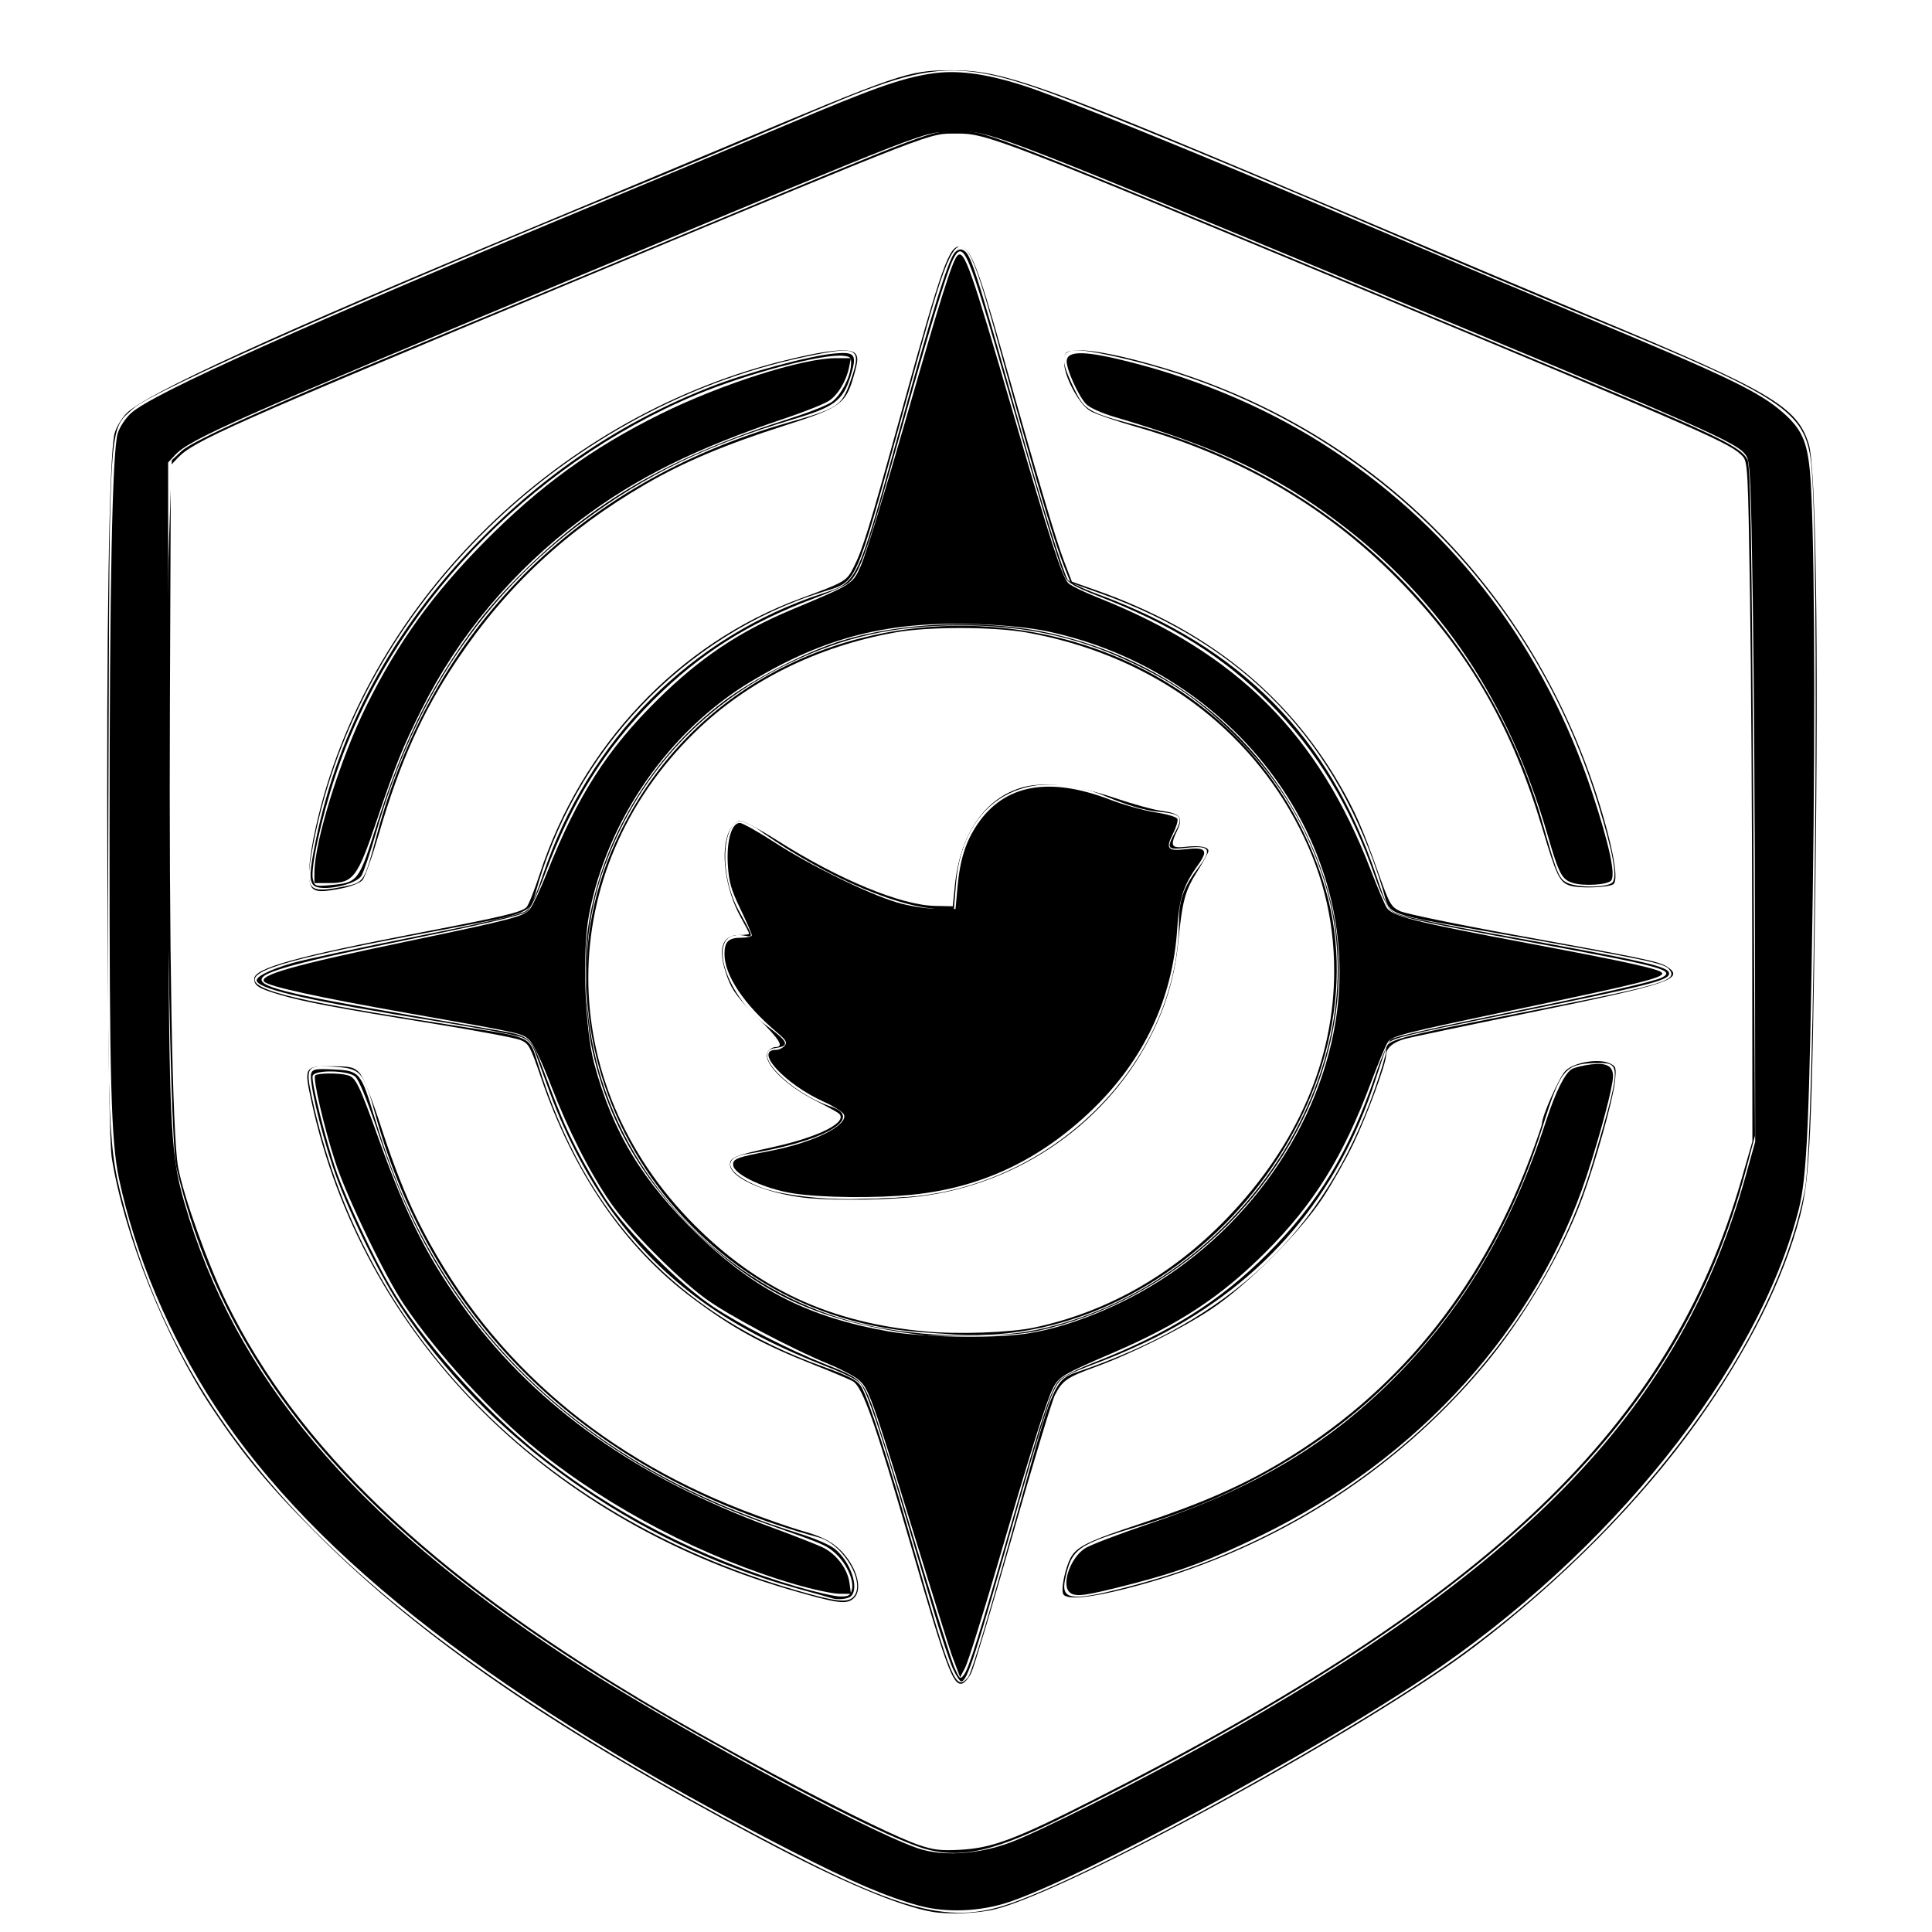
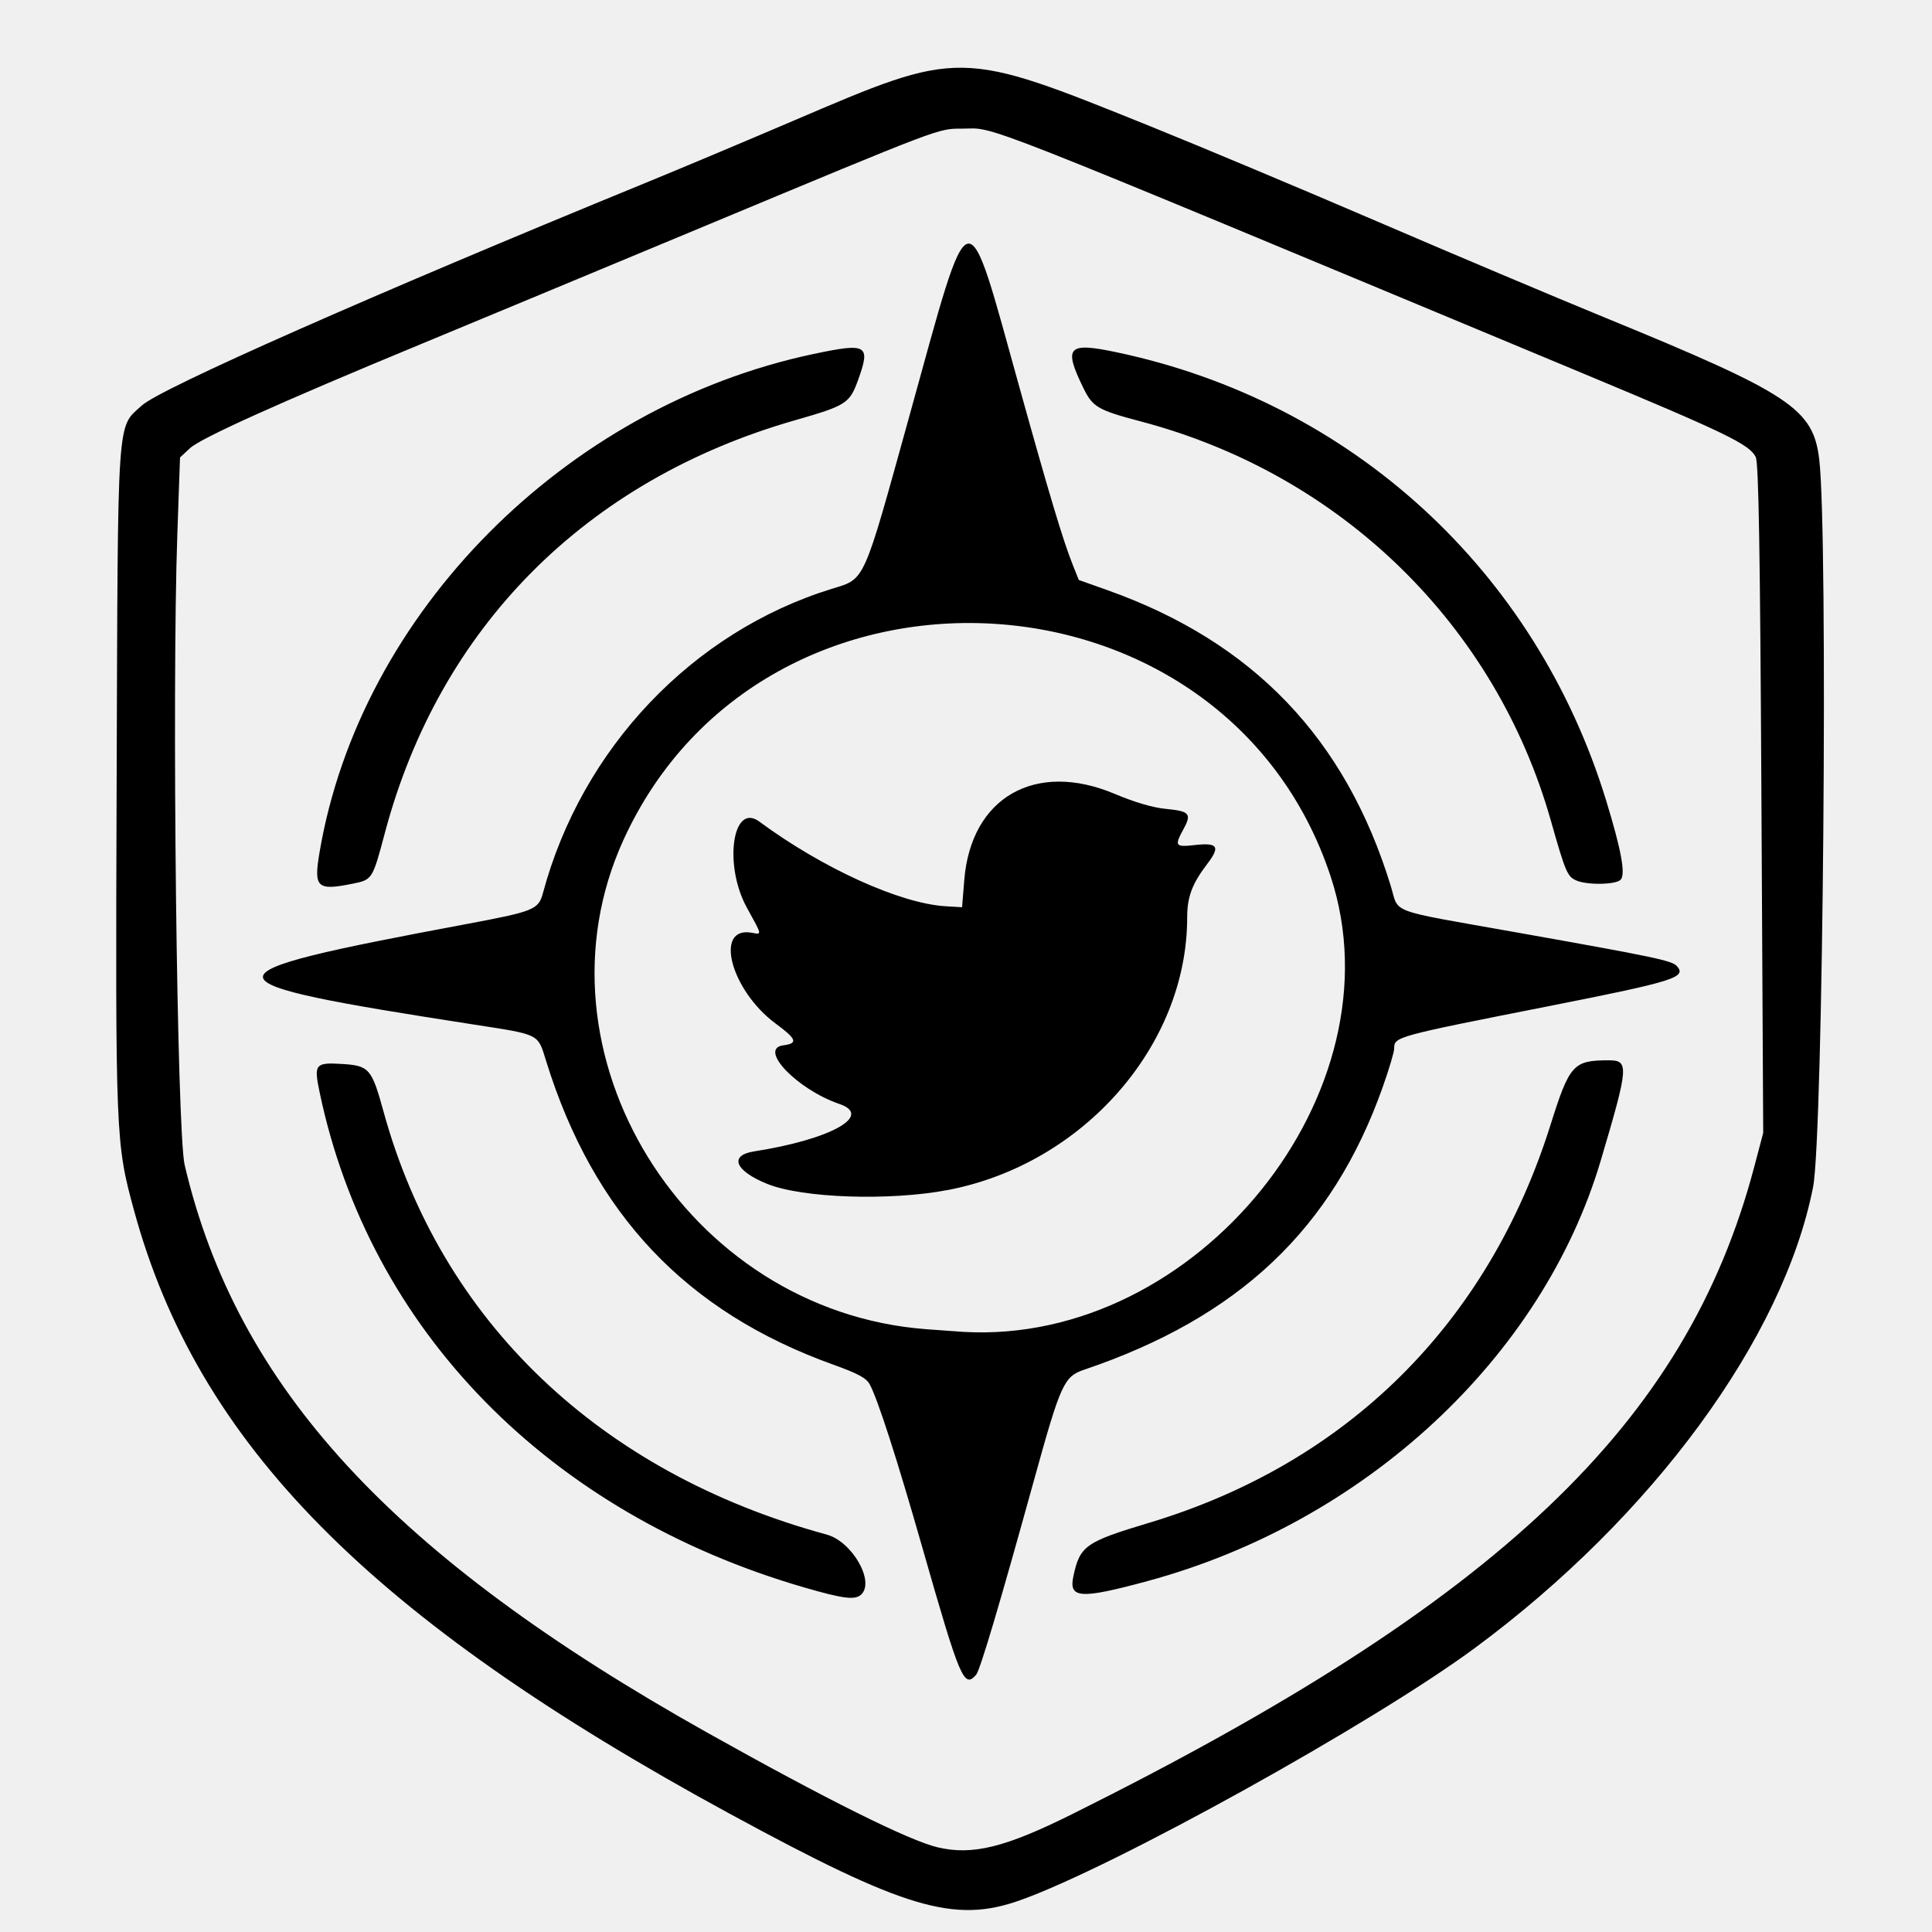
<svg xmlns="http://www.w3.org/2000/svg" width="90mm" height="90mm" viewBox="0 0 90 90" version="1.1" id="svg1">
  <defs id="defs1" />
  <g id="layer1">
-     <rect style="fill:#000000;stroke-width:0.334" id="rect2" width="90.807" height="90.297" x="-0.637" y="-5.4096736e-09" />
-     <path d="m 47.136,88.65 c 4.355,-1.545 16.446,-8.251 21.179,-11.746 8.273,-6.108 14.381,-14.433 15.764,-21.483 0.468,-2.387 0.705,-30.338 0.287,-33.885 -0.279,-2.366 -1.333,-3.065 -9.928,-6.59 -2.357,-0.967 -7.145,-2.987 -10.639,-4.491 -3.494,-1.503 -8.247,-3.497 -10.562,-4.431 -8.952,-3.611 -8.856,-3.609 -16.685,-0.26 -2.231,0.954 -5.365,2.271 -6.965,2.926 C 17.016,13.838 7.098,18.221 6.233,19.01 c -1.184,1.081 -1.121,0.159 -1.181,17.403 -0.058,16.749 -0.05,16.945 0.807,20.092 2.964,10.877 10.984,18.999 27.773,28.124 8.139,4.424 10.438,5.108 13.504,4.02 z m -3.827,-2.463 C 41.972,85.873 38.134,83.963 32.572,80.844 17.896,72.616 10.653,64.751 8.22,54.402 7.858,52.86 7.619,32.366 7.879,25 l 0.125,-3.563 0.459,-0.427 c 0.509,-0.474 4.119,-2.102 10.715,-4.833 2.357,-0.976 8.281,-3.44 13.165,-5.475 11.253,-4.689 10.958,-4.578 12.093,-4.582 1.646,-0.006 -0.192,-0.731 28.843,11.368 6.748,2.812 7.839,3.339 8.128,3.931 0.136,0.278 0.204,4.329 0.265,15.929 l 0.083,15.555 -0.419,1.584 c -3.165,11.974 -11.887,20.251 -31.772,30.149 -3.115,1.551 -4.64,1.928 -6.254,1.549 z m 1.781,-8.041 c 0.183,-0.211 1.096,-3.279 2.708,-9.11 1.228,-4.439 1.384,-4.783 2.317,-5.099 7.214,-2.441 11.562,-6.55 13.905,-13.14 0.299,-0.842 0.544,-1.66 0.544,-1.819 0,-0.555 0.022,-0.561 7.195,-1.978 5.86,-1.158 6.442,-1.34 5.976,-1.867 -0.226,-0.257 -1.024,-0.424 -7.534,-1.581 -6.012,-1.069 -5.395,-0.84 -5.792,-2.141 -2.103,-6.876 -6.412,-11.378 -13.199,-13.79 l -1.338,-0.476 -0.295,-0.741 c -0.44,-1.106 -1.085,-3.257 -2.444,-8.14 -2.561,-9.207 -2.236,-9.285 -5.147,1.224 -2.19,7.905 -2.045,7.583 -3.627,8.072 -6.485,2.005 -11.633,7.425 -13.445,14.156 -0.212,0.789 -0.398,0.864 -3.594,1.463 -12.68,2.377 -12.657,2.653 0.383,4.678 3.089,0.48 2.957,0.413 3.352,1.686 2.211,7.135 6.517,11.69 13.375,14.154 1.16,0.417 1.542,0.623 1.704,0.921 0.371,0.682 1.266,3.458 2.446,7.585 1.764,6.17 1.943,6.593 2.51,5.941 z M 42.751,62.046 C 31.563,61.194 24.133,49.173 28.663,39.251 c 6.52,-14.278 28.042,-13.159 32.944,1.713 3.301,10.015 -6.216,21.822 -17.096,21.209 -0.21,-0.012 -1.003,-0.069 -1.76,-0.126 z m 1.03,-6.484 c 6.296,-1.207 11.14,-6.726 11.14,-12.692 0,-0.958 0.23,-1.573 0.93,-2.49 0.623,-0.817 0.502,-1.005 -0.568,-0.887 -0.928,0.103 -0.964,0.051 -0.527,-0.755 0.383,-0.706 0.277,-0.823 -0.836,-0.93 -0.598,-0.057 -1.437,-0.304 -2.373,-0.698 -3.696,-1.556 -6.697,0.16 -7.009,4.008 l -0.103,1.272 -0.765,-0.045 c -2.117,-0.125 -5.739,-1.771 -8.68,-3.944 -1.245,-0.92 -1.672,2.024 -0.581,4.007 0.724,1.316 0.712,1.258 0.23,1.171 -1.772,-0.319 -0.984,2.681 1.112,4.231 0.985,0.728 1.053,0.922 0.355,1.013 -1.18,0.154 0.638,2.055 2.614,2.732 1.587,0.544 -0.406,1.652 -3.976,2.21 -1.182,0.185 -0.889,0.905 0.614,1.513 1.643,0.665 5.719,0.802 8.424,0.283 z M 39.736,74.408 C 40.382,73.8 39.311,71.937 38.131,71.616 27.558,68.737 20.174,61.691 17.486,51.916 c -0.555,-2.019 -0.669,-2.148 -1.96,-2.225 -1.224,-0.073 -1.292,0.014 -1.021,1.311 2.317,11.084 10.672,19.622 22.582,23.078 1.824,0.529 2.364,0.596 2.648,0.329 z m 13.357,-0.633 c 10.11,-2.739 18.368,-10.403 21.091,-19.574 1.306,-4.4 1.329,-4.682 0.374,-4.68 -1.654,0.002 -1.824,0.191 -2.714,3.018 -2.915,9.26 -9.476,15.759 -18.706,18.53 -2.961,0.889 -3.216,1.07 -3.519,2.493 -0.22,1.034 0.321,1.068 3.473,0.214 z M 16.033,41.297 c 0.931,-0.188 0.933,-0.19 1.515,-2.377 2.549,-9.575 9.363,-16.427 19.114,-19.218 2.382,-0.682 2.536,-0.781 2.935,-1.891 0.582,-1.623 0.414,-1.72 -2.075,-1.195 -11.578,2.443 -21.127,12.072 -23.018,23.208 -0.281,1.655 -0.124,1.806 1.53,1.472 z m 59.084,-0.193 c 0.231,-0.262 0.024,-1.385 -0.677,-3.676 -3.286,-10.733 -11.876,-18.593 -22.835,-20.896 -2.248,-0.472 -2.454,-0.249 -1.528,1.655 0.442,0.908 0.669,1.041 2.701,1.578 9.308,2.46 16.494,9.459 19.082,18.585 0.677,2.387 0.768,2.604 1.173,2.788 0.506,0.23 1.871,0.208 2.084,-0.034 z" style="fill:#ffffff;stroke-width:0.148" id="path1" />
-     <path style="fill:#000000;stroke-width:0.127" d="m 14.608,41.239 c -0.213,-0.213 -0.192,-0.646 0.104,-2.094 1.05,-5.137 3.591,-9.825 7.506,-13.847 3.178,-3.265 6.756,-5.657 10.877,-7.273 1.706,-0.669 4.589,-1.447 5.778,-1.558 0.975,-0.092 1.067,0.044 0.738,1.09 -0.35,1.113 -0.754,1.41 -2.693,1.984 -3.938,1.166 -6.836,2.574 -9.732,4.73 -4.703,3.5 -7.867,8.245 -9.659,14.484 -0.278,0.967 -0.591,1.889 -0.696,2.05 -0.283,0.432 -1.908,0.749 -2.223,0.433 z" id="path4" />
-     <path style="fill:#000000;stroke-width:0.127" d="m 44.395,77.747 c -0.15,-0.318 -0.582,-1.622 -0.96,-2.897 -0.378,-1.275 -1.07,-3.608 -1.538,-5.184 -0.914,-3.079 -1.473,-4.708 -1.773,-5.166 -0.121,-0.185 -0.675,-0.476 -1.562,-0.82 -4.496,-1.745 -7.403,-3.785 -9.75,-6.84 -1.257,-1.637 -2.405,-3.772 -3.203,-5.959 -0.256,-0.7 -0.556,-1.523 -0.667,-1.828 -0.153,-0.421 -0.306,-0.597 -0.632,-0.734 -0.237,-0.099 -2.04,-0.438 -4.008,-0.754 -5.756,-0.923 -8.081,-1.438 -8.332,-1.845 -0.118,-0.191 0.545,-0.536 1.638,-0.854 0.571,-0.166 3.188,-0.729 5.814,-1.25 3.158,-0.627 4.878,-1.025 5.078,-1.174 0.21,-0.157 0.448,-0.659 0.779,-1.651 2.118,-6.33 6.892,-11.139 13.055,-13.15 1.644,-0.537 1.571,-0.377 3.701,-8.091 1.374,-4.976 2.109,-7.335 2.416,-7.753 0.103,-0.141 0.258,-0.207 0.376,-0.162 0.394,0.151 0.52,0.539 2.869,8.87 0.871,3.088 1.801,6.055 2.037,6.495 0.06,0.112 0.7,0.421 1.423,0.687 6.638,2.441 10.745,6.593 12.951,13.09 0.545,1.604 0.551,1.615 1.066,1.821 0.285,0.114 2.272,0.522 4.415,0.906 7.091,1.272 8.164,1.515 8.164,1.846 0,0.324 -0.888,0.547 -7.578,1.903 -4.824,0.978 -5.412,1.126 -5.54,1.399 -0.049,0.104 -0.302,0.848 -0.562,1.654 -1.742,5.393 -5.157,9.404 -10.186,11.965 -0.677,0.345 -1.788,0.839 -2.469,1.099 -2.015,0.768 -2.026,0.775 -2.379,1.52 -0.176,0.372 -0.869,2.615 -1.541,4.986 -2.083,7.35 -2.437,8.449 -2.72,8.449 -0.06,0 -0.233,-0.26 -0.382,-0.579 z m 3.855,-15.787 c 5.134,-1.061 9.834,-4.758 12.302,-9.679 1.962,-3.912 2.297,-8.046 0.954,-11.783 -0.877,-2.44 -2.106,-4.365 -3.992,-6.251 -1.551,-1.551 -2.775,-2.416 -4.775,-3.372 -2.533,-1.211 -5.007,-1.747 -8.037,-1.742 -3.085,0.005 -5.412,0.53 -8.045,1.815 -4.101,2.002 -7.047,5.304 -8.562,9.599 -1.03,2.918 -1.055,6.636 -0.066,9.765 1.71,5.412 6.256,9.796 11.668,11.253 2.59,0.697 6.266,0.866 8.554,0.393 z" id="path5" />
-     <path style="fill:#000000;stroke-width:0.127" d="M 38.717,74.441 C 38.647,74.417 37.931,74.216 37.125,73.993 29.545,71.899 22.678,67.007 18.624,60.814 c -1.047,-1.599 -2.532,-4.68 -3.131,-6.495 -0.615,-1.864 -1.111,-4.02 -0.994,-4.324 0.074,-0.193 0.22,-0.218 1.05,-0.176 1.211,0.061 1.258,0.117 1.907,2.26 0.964,3.182 1.978,5.393 3.591,7.831 3.579,5.41 9.079,9.33 16.165,11.522 0.751,0.232 1.464,0.541 1.693,0.735 0.726,0.611 1.129,1.799 0.742,2.186 -0.142,0.142 -0.635,0.19 -0.93,0.089 z" id="path6" />
-     <path style="fill:#ffffff;stroke-width:0.127" d="m 14.576,40.964 c -0.124,-0.494 0.383,-2.828 1.052,-4.842 2.546,-7.671 8.954,-14.437 16.787,-17.724 2.363,-0.992 5.922,-1.936 6.876,-1.823 0.347,0.041 0.379,0.084 0.349,0.467 -0.044,0.56 -0.451,1.336 -0.873,1.669 -0.187,0.147 -1.063,0.498 -1.946,0.778 -5.332,1.695 -8.899,3.709 -12.156,6.863 -1.528,1.48 -2.454,2.594 -3.555,4.278 -1.519,2.324 -2.54,4.579 -3.651,8.069 -0.745,2.339 -0.809,2.419 -2.036,2.53 -0.74,0.067 -0.764,0.059 -0.846,-0.265 z" id="path22" />
-     <path style="fill:#ffffff;stroke-width:0.127" d="m 44.459,77.676 c -0.143,-0.322 -0.982,-2.984 -1.863,-5.915 -0.881,-2.931 -1.776,-5.781 -1.989,-6.333 -0.439,-1.139 -0.558,-1.241 -2.206,-1.894 -1.632,-0.647 -3.927,-1.828 -5.196,-2.674 -1.521,-1.013 -3.987,-3.478 -4.975,-4.973 -0.402,-0.608 -1.013,-1.658 -1.356,-2.334 -0.581,-1.14 -0.773,-1.601 -1.714,-4.11 -0.37,-0.985 -0.583,-1.181 -1.469,-1.352 -0.245,-0.047 -2.28,-0.402 -4.521,-0.787 -5.95,-1.023 -7.28,-1.365 -6.934,-1.783 0.249,-0.3 2.005,-0.771 5.66,-1.519 4.738,-0.969 6.323,-1.335 6.633,-1.53 0.172,-0.108 0.479,-0.743 0.873,-1.802 1.242,-3.341 2.785,-5.807 5.044,-8.064 2.155,-2.152 4.416,-3.584 7.459,-4.725 0.763,-0.286 1.494,-0.616 1.624,-0.733 0.543,-0.488 0.881,-1.468 2.446,-7.09 1.247,-4.479 2.15,-7.452 2.423,-7.981 0.485,-0.938 0.681,-0.472 2.547,6.038 1.643,5.734 2.418,8.275 2.676,8.779 0.136,0.266 0.473,0.456 1.546,0.874 3.448,1.342 5.785,2.801 7.939,4.955 2.228,2.228 3.812,4.834 4.961,8.16 0.23,0.665 0.54,1.339 0.688,1.497 0.305,0.324 1.04,0.492 6.823,1.561 5.879,1.087 6.494,1.256 5.833,1.603 -0.329,0.172 -2.992,0.78 -6.916,1.579 -3.423,0.697 -5.433,1.15 -5.683,1.283 -0.115,0.061 -0.443,0.803 -0.74,1.674 -1.216,3.563 -2.662,5.955 -5.03,8.324 -2.233,2.233 -4.58,3.702 -8.135,5.091 -0.687,0.268 -1.386,0.625 -1.553,0.793 -0.372,0.372 -0.74,1.47 -2.23,6.652 -1.493,5.192 -1.982,6.756 -2.214,7.068 -0.18,0.244 -0.199,0.23 -0.449,-0.331 z M 48.934,61.853 C 55.167,60.231 60.309,55.088 61.883,48.904 62.779,45.385 62.437,42.115 60.823,38.781 58.56,34.102 54.343,30.778 49.105,29.544 c -3.168,-0.746 -7.23,-0.588 -10.179,0.396 -1.57,0.524 -3.887,1.738 -5.19,2.72 -3.42,2.577 -5.816,6.618 -6.365,10.734 -0.184,1.377 -0.086,4.079 0.194,5.385 0.704,3.28 2.199,5.968 4.712,8.473 3.036,3.025 5.962,4.37 10.77,4.949 0.245,0.03 1.391,0.036 2.547,0.014 1.75,-0.033 2.308,-0.093 3.339,-0.362 z" id="path23" />
-     <path style="fill:#ffffff;stroke-width:0.127" d="m 37.125,73.915 c -4.529,-1.333 -8.646,-3.46 -12.099,-6.249 -2.566,-2.073 -5.423,-5.299 -6.837,-7.719 -0.767,-1.313 -2.05,-4.044 -2.499,-5.321 -0.508,-1.443 -1.214,-4.279 -1.123,-4.515 0.109,-0.285 1.622,-0.257 1.975,0.036 0.177,0.147 0.553,1.07 1.103,2.706 0.989,2.94 1.953,4.98 3.341,7.068 3.354,5.046 8.391,8.832 14.739,11.075 2.684,0.949 2.747,0.976 3.175,1.351 0.521,0.458 0.895,1.267 0.786,1.702 -0.07,0.279 -0.151,0.325 -0.557,0.32 -0.261,-0.003 -1.163,-0.209 -2.003,-0.456 z" id="path24" />
-     <path style="fill:#ffffff;stroke-width:0.127" d="M 42.792,85.942 C 40.993,85.322 34.165,81.751 29.878,79.188 19.945,73.249 13.871,67.431 10.559,60.683 9.683,58.897 8.544,55.718 8.296,54.364 8.028,52.899 7.869,43.958 7.915,32.837 L 7.96,21.671 8.275,21.336 C 9.017,20.546 10.678,19.807 26.809,13.089 44.088,5.893 43.194,6.238 44.574,6.223 c 1.379,-0.015 1.929,0.197 19.996,7.721 14.894,6.203 16.08,6.724 16.611,7.314 0.232,0.258 0.251,0.604 0.341,6.541 0.053,3.448 0.099,10.568 0.103,15.821 l 0.008,9.552 -0.514,1.783 c -3.314,11.505 -11.624,19.467 -30.113,28.849 -3.729,1.892 -4.783,2.288 -6.304,2.367 -0.89,0.046 -1.23,0.005 -1.91,-0.229 z m 2.451,-8.007 c 0.122,-0.25 0.993,-3.154 1.935,-6.454 0.942,-3.3 1.825,-6.219 1.961,-6.487 0.347,-0.681 0.565,-0.833 1.867,-1.307 1.691,-0.616 4.038,-1.785 5.413,-2.698 1.658,-1.1 4.161,-3.6 5.213,-5.206 0.436,-0.665 1.07,-1.785 1.408,-2.488 0.642,-1.333 1.529,-3.735 1.529,-4.138 0,-0.328 0.311,-0.601 0.864,-0.758 0.26,-0.074 2.87,-0.623 5.8,-1.22 6.545,-1.334 7.286,-1.582 6.419,-2.15 -0.365,-0.239 -1.076,-0.388 -7.092,-1.479 -2.694,-0.489 -5.101,-0.988 -5.349,-1.109 -0.421,-0.206 -0.49,-0.332 -1.037,-1.876 -0.701,-1.981 -1.06,-2.794 -1.78,-4.034 -2.46,-4.233 -6.195,-7.217 -11.288,-9.019 l -1.173,-0.415 -0.371,-0.971 c -0.388,-1.017 -1.237,-3.881 -2.943,-9.927 -1.065,-3.776 -1.412,-4.644 -1.882,-4.711 -0.519,-0.074 -0.849,0.852 -2.775,7.809 -1.459,5.269 -1.774,6.293 -2.184,7.104 -0.342,0.677 -0.384,0.702 -2.506,1.484 -5.666,2.089 -10.18,6.863 -12.129,12.829 -0.248,0.759 -0.525,1.455 -0.615,1.546 -0.231,0.234 -1.07,0.435 -4.917,1.176 -5.798,1.117 -7.769,1.665 -7.769,2.161 0,0.323 0.21,0.453 1.21,0.748 1.118,0.33 2.619,0.612 7.168,1.346 1.981,0.32 3.792,0.661 4.023,0.757 0.392,0.164 0.459,0.288 0.958,1.751 1.515,4.443 3.909,7.927 7.063,10.278 1.917,1.429 3.223,2.143 5.73,3.132 0.83,0.327 1.616,0.663 1.748,0.745 0.448,0.28 1.025,1.917 2.673,7.583 1.668,5.733 1.976,6.571 2.387,6.495 0.119,-0.022 0.316,-0.244 0.438,-0.494 z M 39.79,74.432 c 0.45,-0.45 0.05,-1.637 -0.794,-2.36 -0.368,-0.315 -0.827,-0.531 -1.577,-0.743 -0.582,-0.164 -1.86,-0.61 -2.841,-0.992 C 27.682,67.654 22.51,63.025 19.422,56.772 18.912,55.74 18.305,54.198 17.813,52.683 17.294,51.086 16.923,50.152 16.732,49.961 16.477,49.706 16.313,49.67 15.425,49.67 c -1.252,0 -1.268,0.029 -0.91,1.665 2.355,10.789 10.734,19.346 22.234,22.706 2.298,0.671 2.709,0.724 3.042,0.391 z m 12.681,-0.43 c 6.614,-1.689 12.38,-5.283 16.66,-10.386 1.851,-2.207 3.644,-5.268 4.589,-7.833 0.601,-1.631 1.42,-4.555 1.507,-5.376 0.073,-0.69 0.06,-0.735 -0.249,-0.876 -0.518,-0.236 -1.66,-0.041 -2.052,0.35 -0.286,0.286 -1.096,2.106 -1.096,2.462 0,0.075 -0.266,0.836 -0.59,1.692 -2.337,6.162 -6.25,10.918 -11.61,14.111 -1.829,1.09 -3.719,1.914 -6.458,2.819 -2.498,0.825 -3.031,1.087 -3.311,1.628 -0.224,0.434 -0.441,1.384 -0.338,1.652 0.119,0.311 1.298,0.178 2.949,-0.244 z M 15.958,41.375 c 0.394,-0.079 0.81,-0.246 0.923,-0.371 0.113,-0.125 0.462,-1.106 0.776,-2.18 0.974,-3.333 2.027,-5.676 3.628,-8.066 2.318,-3.462 5.103,-6.06 8.801,-8.209 1.765,-1.026 3.717,-1.847 6.501,-2.736 2.579,-0.823 2.821,-1.001 3.199,-2.35 0.184,-0.655 0.194,-0.829 0.058,-0.993 -0.239,-0.288 -1.439,-0.156 -3.579,0.394 -10.575,2.721 -19.259,11.438 -21.544,21.629 -0.355,1.582 -0.419,2.63 -0.176,2.874 0.19,0.19 0.5,0.192 1.413,0.009 z m 59.192,-0.179 c 0.235,-0.145 0.064,-1.317 -0.454,-3.121 C 71.755,27.848 64.258,20.174 54.255,17.153 c -1.88,-0.568 -3.413,-0.877 -4.103,-0.827 -0.523,0.038 -0.547,0.057 -0.58,0.485 -0.049,0.642 0.67,2.015 1.224,2.337 0.234,0.136 1.2,0.469 2.145,0.74 4.988,1.428 9.05,3.836 12.452,7.38 3.109,3.239 5.067,6.673 6.454,11.321 0.665,2.228 0.806,2.518 1.303,2.671 0.429,0.133 1.749,0.09 1.999,-0.065 z" id="path26" />
-     <path style="fill:#000000;stroke-width:0.127" d="m 43.047,62.01 c -4.261,-0.374 -7.675,-1.942 -10.642,-4.89 -2.407,-2.391 -4.005,-5.302 -4.718,-8.597 -0.289,-1.334 -0.326,-4.624 -0.065,-5.795 1.176,-5.277 4.559,-9.539 9.356,-11.785 3.638,-1.704 7.783,-2.153 11.792,-1.277 3.405,0.744 6.277,2.305 8.669,4.712 3.732,3.756 5.352,8.534 4.516,13.324 -0.875,5.015 -4.639,10.053 -9.362,12.527 -3.039,1.593 -5.803,2.108 -9.546,1.78 z m -0.382,-6.226 c 3.279,-0.376 6.149,-1.773 8.473,-4.123 2.364,-2.39 3.609,-5.081 3.823,-8.261 0.099,-1.471 0.224,-1.886 0.84,-2.797 0.741,-1.095 0.629,-1.327 -0.563,-1.168 -0.625,0.083 -0.638,0.078 -0.57,-0.221 0.038,-0.168 0.146,-0.494 0.24,-0.725 0.209,-0.514 0.102,-0.607 -0.839,-0.731 -0.354,-0.047 -1.411,-0.342 -2.35,-0.656 -1.423,-0.477 -1.87,-0.573 -2.69,-0.576 -1.298,-0.006 -2.113,0.275 -2.929,1.009 -0.993,0.892 -1.473,2.008 -1.635,3.794 l -0.081,0.892 -0.828,-0.018 c -1.629,-0.035 -4.821,-1.379 -7.48,-3.149 -0.698,-0.465 -1.383,-0.845 -1.523,-0.845 -0.486,0 -0.732,0.459 -0.783,1.462 -0.053,1.046 0.177,2.019 0.722,3.054 0.186,0.353 0.358,0.685 0.381,0.738 0.024,0.053 -0.189,0.096 -0.472,0.096 -0.602,0 -0.781,0.226 -0.776,0.979 0.006,0.977 0.927,2.448 2.102,3.354 0.744,0.574 0.812,0.772 0.306,0.891 -0.931,0.218 0.294,1.743 2.081,2.591 0.532,0.252 1,0.513 1.041,0.579 0.112,0.181 -0.293,0.526 -1.007,0.857 -0.548,0.254 -1.614,0.534 -3.494,0.918 -0.527,0.107 -0.774,0.431 -0.573,0.753 0.37,0.595 1.578,1.094 3.132,1.296 1.154,0.15 4.186,0.156 5.452,0.01 z" id="path27" />
-     <path style="fill:#000000;stroke-width:0.127" d="m 44.583,77.752 c -0.078,-0.21 -0.196,-0.525 -0.262,-0.7 -0.066,-0.175 -0.862,-2.725 -1.769,-5.667 -1.966,-6.377 -2.087,-6.714 -2.56,-7.111 -0.201,-0.17 -0.814,-0.494 -1.362,-0.72 -1.859,-0.769 -4.75,-2.308 -5.804,-3.088 -1.351,-1 -3.54,-3.218 -4.384,-4.442 -0.973,-1.411 -1.972,-3.377 -2.775,-5.462 -0.444,-1.154 -0.827,-1.95 -1.022,-2.123 -0.353,-0.314 -0.247,-0.291 -5.732,-1.259 -4.076,-0.72 -6.377,-1.223 -6.598,-1.445 -0.303,-0.303 1.362,-0.777 6.532,-1.856 5.104,-1.066 5.569,-1.189 5.845,-1.54 0.133,-0.169 0.487,-0.923 0.786,-1.677 1.437,-3.615 2.801,-5.746 5.172,-8.084 1.955,-1.928 3.774,-3.149 6.22,-4.174 2.898,-1.215 2.837,-1.177 3.24,-2.067 0.199,-0.44 1.119,-3.433 2.043,-6.651 1.672,-5.822 2.21,-7.533 2.444,-7.776 0.315,-0.327 0.632,0.567 2.595,7.323 1.717,5.909 2.293,7.677 2.586,7.943 0.129,0.117 0.745,0.416 1.369,0.664 6.49,2.584 10.258,6.344 12.703,12.678 0.314,0.814 0.648,1.605 0.742,1.756 0.253,0.409 1.261,0.664 6.602,1.669 4.859,0.914 6.241,1.225 6.241,1.405 0,0.205 -1.154,0.492 -6.368,1.584 -5.888,1.232 -6.221,1.317 -6.429,1.637 -0.099,0.151 -0.448,0.991 -0.776,1.867 -1.294,3.453 -2.656,5.645 -4.9,7.89 -2.081,2.081 -4.054,3.379 -7.173,4.717 -2.248,0.964 -2.468,1.095 -2.739,1.627 -0.302,0.593 -1.047,2.965 -2.624,8.359 -0.674,2.304 -1.332,4.396 -1.462,4.649 l -0.238,0.459 z m 3.136,-15.612 c 1.45,-0.201 3.21,-0.8 4.888,-1.663 5.033,-2.588 8.746,-7.568 9.609,-12.887 1.332,-8.212 -4.639,-16.307 -13.406,-18.175 -0.789,-0.168 -1.966,-0.291 -3.232,-0.338 -4.191,-0.156 -7.141,0.589 -10.61,2.679 -3.814,2.297 -6.701,6.466 -7.532,10.875 -0.323,1.711 -0.197,5.27 0.244,6.912 0.864,3.218 2.241,5.481 4.885,8.028 2.634,2.537 5.14,3.802 8.821,4.45 1.561,0.275 4.775,0.336 6.334,0.119 z" id="path28" />
-     <path style="fill:#000000;stroke-width:0.127" d="m 14.647,40.659 c 0.004,-1.47 1.206,-5.325 2.431,-7.794 1.454,-2.931 3.067,-5.172 5.48,-7.616 2.571,-2.604 5.025,-4.387 8.198,-5.956 2.826,-1.398 6.621,-2.609 8.175,-2.609 h 0.708 l -0.082,0.411 c -0.128,0.641 -0.508,1.283 -0.929,1.569 -0.211,0.144 -1.123,0.51 -2.027,0.813 -4.21,1.415 -6.942,2.769 -9.539,4.726 -3.175,2.393 -5.701,5.402 -7.424,8.846 -0.889,1.777 -1.223,2.604 -2.083,5.158 -0.9,2.671 -1.095,2.929 -2.212,2.929 h -0.698 z" id="path29" />
-     <path style="fill:#000000;stroke-width:0.127" d="M 42.82,88.775 C 41.309,88.366 39.707,87.68 36.87,86.229 23.347,79.311 14.699,72.641 10.036,65.53 7.907,62.285 6.29,58.458 5.54,54.892 5.176,53.162 5.1,50.374 5.103,38.972 5.106,27.228 5.231,21.05 5.483,20.191 5.566,19.908 5.834,19.497 6.095,19.255 7.087,18.331 14.227,15.132 28.465,9.231 31.056,8.157 34.748,6.614 36.667,5.802 c 3.981,-1.684 5.274,-2.143 6.657,-2.365 1.206,-0.194 2.524,-0.03 4.308,0.536 1.705,0.541 7.827,3.024 15.792,6.408 3.748,1.592 8.504,3.599 10.571,4.46 6.545,2.729 7.972,3.42 9.082,4.396 0.841,0.741 1.105,1.319 1.235,2.715 0.206,2.215 0.262,10.752 0.131,19.822 -0.152,10.493 -0.267,13.055 -0.649,14.556 -1.897,7.441 -8.76,16.032 -17.439,21.827 -5.445,3.636 -15.884,9.273 -19.339,10.443 -1.335,0.452 -2.925,0.518 -4.195,0.175 z m 4.226,-2.938 c 1.316,-0.483 5.738,-2.703 9.1,-4.567 C 71.263,72.886 78.346,65.435 81.317,54.789 l 0.447,-1.603 -0.009,-9.431 C 81.751,38.567 81.704,31.449 81.651,27.936 81.568,22.399 81.528,21.507 81.351,21.237 80.945,20.617 79.816,20.119 62.66,12.986 45.73,5.947 46.042,6.064 44.324,6.139 42.872,6.203 43.984,5.773 26.873,12.898 10.825,19.581 8.842,20.46 8.151,21.202 l -0.318,0.342 0.005,14.286 c 0.006,16.487 0.054,17.782 0.749,20.184 2.351,8.117 7.837,14.631 17.864,21.212 4.575,3.002 13.662,7.951 16.278,8.865 1.148,0.401 2.799,0.304 4.317,-0.254 z" id="path30" />
-     <path style="fill:#000000;stroke-width:0.127" d="m 37.055,73.809 c -4.245,-1.239 -8.613,-3.515 -12.029,-6.269 -2.131,-1.717 -4.653,-4.468 -6.202,-6.764 -0.885,-1.311 -2.674,-5.022 -3.205,-6.649 -0.521,-1.594 -1.058,-3.906 -0.936,-4.028 0.116,-0.116 1.089,-0.125 1.506,-0.013 0.388,0.104 0.534,0.407 1.511,3.13 1.26,3.512 2.329,5.589 4.098,7.961 3.287,4.407 7.946,7.695 14.116,9.963 1.086,0.399 2.186,0.832 2.444,0.961 0.619,0.311 1.128,0.996 1.214,1.634 l 0.069,0.514 -0.558,-0.006 c -0.307,-0.003 -1.22,-0.199 -2.029,-0.435 z" id="path31" />
-     <path style="fill:#000000;stroke-width:0.127" d="m 73.265,41.129 c -0.507,-0.155 -0.646,-0.42 -1.169,-2.221 -1.814,-6.255 -4.994,-11.003 -9.774,-14.597 -2.954,-2.221 -5.605,-3.468 -10.366,-4.877 -0.653,-0.193 -1.198,-0.439 -1.362,-0.613 -0.381,-0.406 -0.951,-1.695 -0.902,-2.04 0.065,-0.456 0.897,-0.435 2.906,0.072 3.453,0.87 6.712,2.287 9.488,4.124 5.751,3.806 9.883,9.263 12.093,15.974 0.795,2.412 1.099,3.845 0.867,4.077 -0.196,0.196 -1.272,0.258 -1.783,0.102 z" id="path33" />
-     <path style="fill:#ffffff;stroke-width:0.045" d="m 49.847,74.311 c -0.255,-0.112 -0.297,-0.382 -0.15,-0.972 0.123,-0.493 0.323,-0.885 0.552,-1.082 0.296,-0.254 0.923,-0.537 1.856,-0.835 2.017,-0.645 2.785,-0.904 3.4,-1.146 2.962,-1.168 5.446,-2.629 7.812,-4.595 0.785,-0.652 2.535,-2.41 3.203,-3.217 1.368,-1.653 2.397,-3.207 3.353,-5.066 0.816,-1.587 1.338,-2.864 2.049,-5.017 0.676,-2.046 0.919,-2.486 1.499,-2.711 0.215,-0.083 0.349,-0.099 0.891,-0.102 0.616,-0.004 0.642,-2.65e-4 0.754,0.105 0.247,0.231 0.145,0.866 -0.496,3.11 -0.707,2.473 -1.15,3.678 -1.952,5.302 -1.852,3.755 -4.544,7.054 -8.009,9.82 -3.794,3.028 -8.227,5.138 -13.133,6.251 -0.699,0.159 -1.454,0.23 -1.627,0.155 z" id="path34" />
-     <path style="fill:#000000;stroke-width:0.127" d="M 43.047,62.01 C 38.774,61.635 35.381,60.076 32.405,57.12 29.373,54.108 27.65,50.339 27.427,46.231 27.046,39.193 31.837,32.515 38.972,30.139 c 6.605,-2.199 14.22,-0.351 18.822,4.568 2.856,3.052 4.358,6.672 4.358,10.502 0,4.116 -1.733,8.142 -4.944,11.488 -2.775,2.891 -6.184,4.72 -9.819,5.268 -1.32,0.199 -2.447,0.21 -4.341,0.044 z m 0.828,-6.399 c 5.329,-1.106 9.688,-5.225 10.802,-10.207 0.11,-0.49 0.236,-1.407 0.281,-2.038 0.102,-1.429 0.227,-1.844 0.843,-2.795 0.27,-0.417 0.49,-0.826 0.49,-0.91 0,-0.24 -0.362,-0.318 -1.054,-0.226 -0.625,0.083 -0.638,0.078 -0.57,-0.221 0.038,-0.168 0.146,-0.494 0.24,-0.725 0.209,-0.514 0.102,-0.607 -0.839,-0.731 -0.354,-0.047 -1.411,-0.342 -2.35,-0.656 -1.954,-0.655 -3.147,-0.755 -4.323,-0.365 -1.717,0.57 -2.779,2.367 -2.979,5.037 l -0.033,0.446 -0.828,-0.018 c -1.629,-0.035 -4.821,-1.379 -7.48,-3.149 -0.698,-0.465 -1.383,-0.845 -1.523,-0.845 -0.486,0 -0.732,0.459 -0.783,1.462 -0.055,1.08 0.189,2.08 0.753,3.09 0.205,0.367 0.372,0.696 0.372,0.732 0,0.036 -0.227,0.066 -0.505,0.066 -0.59,0 -0.77,0.23 -0.766,0.979 0.006,0.977 0.927,2.448 2.102,3.354 0.744,0.574 0.812,0.772 0.306,0.891 -0.931,0.218 0.294,1.743 2.081,2.591 0.532,0.252 1,0.513 1.041,0.579 0.241,0.391 -1.216,1.07 -3.203,1.493 -1.682,0.358 -1.865,0.429 -1.927,0.74 -0.125,0.637 1.255,1.326 3.213,1.603 1.143,0.161 5.58,0.045 6.637,-0.174 z" id="path35" />
-     <path style="fill:#ffffff;stroke-width:0.127" d="m 49.852,74.196 c -0.169,-0.124 -0.204,-0.272 -0.147,-0.624 0.196,-1.205 0.627,-1.535 3.011,-2.303 5.419,-1.745 8.983,-3.805 12.24,-7.073 3.152,-3.164 5.183,-6.532 6.852,-11.367 1.019,-2.952 1.129,-3.106 2.316,-3.247 0.736,-0.087 1.017,0.076 1.017,0.591 0,0.428 -0.882,3.669 -1.411,5.185 -2.336,6.694 -7.91,12.714 -14.954,16.153 -2.313,1.129 -3.876,1.715 -6.093,2.285 -2.114,0.543 -2.551,0.605 -2.831,0.4 z" id="path36" />
-     <path style="fill:#000000;stroke-width:0.127" d="m 49.852,74.196 c -0.436,-0.319 -0.02,-1.592 0.675,-2.059 0.226,-0.152 1.537,-0.656 2.912,-1.12 4.983,-1.68 8.379,-3.693 11.5,-6.813 3.206,-3.206 5.462,-7.023 7.083,-11.986 0.451,-1.38 0.885,-2.246 1.213,-2.422 0.142,-0.076 0.542,-0.172 0.889,-0.213 0.723,-0.086 1.017,0.076 1.017,0.558 0,0.47 -0.585,2.683 -1.218,4.605 -2.344,7.123 -7.82,13.184 -15.148,16.768 -2.325,1.137 -3.826,1.7 -6.064,2.275 -2.143,0.551 -2.579,0.613 -2.86,0.408 z" id="path37" />
-     <path style="fill:#000000;stroke-width:0.127" d="m 43.047,62.019 c -2.468,-0.234 -4.348,-0.751 -6.29,-1.727 -3.94,-1.981 -6.986,-5.442 -8.454,-9.603 -0.686,-1.944 -0.856,-3.023 -0.843,-5.349 0.01,-1.826 0.054,-2.261 0.336,-3.322 1.656,-6.22 6.314,-10.757 12.609,-12.281 4.314,-1.044 8.884,-0.492 12.843,1.552 3.161,1.632 5.671,4.142 7.257,7.256 1.161,2.281 1.646,4.251 1.646,6.69 0,4.129 -1.711,8.089 -4.961,11.478 -2.547,2.657 -5.59,4.392 -8.985,5.123 -1.132,0.244 -3.593,0.331 -5.158,0.182 z m 0.828,-6.426 c 1.408,-0.296 2.354,-0.634 3.691,-1.318 4.302,-2.201 7.069,-6.283 7.394,-10.909 0.1,-1.428 0.225,-1.843 0.842,-2.795 0.27,-0.417 0.49,-0.826 0.49,-0.91 0,-0.239 -0.361,-0.318 -1.035,-0.229 -0.712,0.094 -0.769,-0.012 -0.409,-0.768 0.28,-0.586 0.109,-0.789 -0.759,-0.903 -0.364,-0.048 -1.415,-0.34 -2.336,-0.648 -1.476,-0.495 -1.806,-0.561 -2.802,-0.561 -0.976,8.7e-5 -1.232,0.049 -1.893,0.362 -1.607,0.761 -2.45,2.313 -2.641,4.859 l -0.033,0.446 -0.831,-0.018 c -1.597,-0.034 -4.412,-1.202 -7.32,-3.037 -0.864,-0.545 -1.639,-0.949 -1.783,-0.929 -0.389,0.054 -0.7,0.809 -0.7,1.7 -2.38e-4,0.93 0.272,1.921 0.774,2.823 0.204,0.367 0.372,0.696 0.372,0.732 0,0.036 -0.227,0.066 -0.505,0.066 -0.64,0 -0.829,0.301 -0.727,1.16 0.125,1.053 0.891,2.227 2.067,3.165 0.381,0.304 0.693,0.603 0.693,0.664 0,0.061 -0.138,0.164 -0.306,0.228 -0.436,0.166 -0.495,0.328 -0.277,0.751 0.296,0.572 1.246,1.338 2.294,1.849 0.522,0.254 0.981,0.515 1.021,0.58 0.235,0.38 -1.198,1.057 -3.136,1.483 -1.744,0.383 -2.016,0.49 -2.016,0.795 0,0.685 1.351,1.282 3.63,1.606 0.93,0.132 5.257,-0.037 6.241,-0.243 z" id="path38" />
-     <path style="fill:#000000;stroke-width:0.127" d="m 36.947,55.592 c -1.304,-0.202 -2.73,-0.866 -2.791,-1.3 -0.043,-0.303 0.147,-0.379 1.695,-0.673 2.018,-0.383 3.661,-1.188 3.465,-1.697 -0.044,-0.114 -0.465,-0.382 -0.937,-0.596 -1.829,-0.829 -3.287,-2.421 -2.218,-2.421 0.127,0 0.302,-0.085 0.389,-0.189 0.13,-0.157 0.073,-0.26 -0.335,-0.605 -1.552,-1.311 -2.466,-2.671 -2.466,-3.67 -1.27e-4,-0.578 0.187,-0.758 0.79,-0.758 0.266,0 0.484,-0.052 0.484,-0.115 0,-0.063 -0.239,-0.613 -0.531,-1.222 -0.444,-0.925 -0.54,-1.267 -0.588,-2.083 -0.063,-1.096 0.178,-1.929 0.559,-1.929 0.119,0 0.853,0.411 1.63,0.914 1.656,1.072 4.324,2.381 5.68,2.788 0.562,0.168 1.322,0.291 1.847,0.298 l 0.892,0.012 0.092,-1.019 c 0.116,-1.289 0.38,-2.121 0.933,-2.936 1.251,-1.846 3.319,-2.23 6.161,-1.144 0.66,0.252 1.624,0.521 2.144,0.599 0.53,0.079 0.972,0.211 1.007,0.302 0.034,0.089 -0.059,0.398 -0.206,0.688 -0.353,0.691 -0.253,0.821 0.554,0.727 0.989,-0.115 1.112,0.034 0.609,0.735 -0.679,0.945 -0.876,1.551 -0.968,2.975 -0.21,3.258 -1.555,6.112 -3.974,8.437 -2.421,2.327 -5.14,3.612 -8.335,3.94 -1.7,0.174 -4.249,0.148 -5.58,-0.058 z" id="path39" />
-     <path style="fill:#ffffff;stroke-width:0.127" d="M 43.047,62.019 C 38.656,61.602 35.344,60.067 32.348,57.062 c -6.595,-6.616 -6.589,-16.473 0.013,-22.94 2.431,-2.381 5.693,-4.008 9.349,-4.662 1.542,-0.276 4.588,-0.271 6.143,0.01 5.494,0.993 9.965,4.108 12.456,8.677 1.25,2.294 1.842,4.571 1.842,7.092 0,4.126 -1.712,8.087 -4.961,11.475 -2.547,2.657 -5.59,4.392 -8.985,5.123 -1.132,0.244 -3.593,0.331 -5.158,0.182 z m -0.686,-6.236 c 4.737,-0.419 8.997,-3.228 11.159,-7.355 0.78,-1.49 1.202,-2.896 1.37,-4.57 0.194,-1.925 0.312,-2.359 0.894,-3.281 0.28,-0.443 0.509,-0.864 0.509,-0.936 0,-0.193 -0.413,-0.267 -1.073,-0.193 -0.67,0.076 -0.726,-0.042 -0.371,-0.785 0.279,-0.585 0.115,-0.779 -0.755,-0.893 -0.367,-0.048 -1.354,-0.321 -2.195,-0.608 -1.691,-0.575 -3.249,-0.758 -4.223,-0.496 -1.78,0.48 -2.952,2.167 -3.197,4.599 l -0.096,0.953 -0.83,-0.018 c -1.593,-0.034 -4.467,-1.225 -7.319,-3.033 -0.867,-0.549 -1.639,-0.953 -1.783,-0.933 -0.143,0.02 -0.352,0.23 -0.477,0.481 -0.441,0.883 -0.191,2.732 0.547,4.042 0.207,0.367 0.376,0.696 0.376,0.732 0,0.036 -0.196,0.066 -0.437,0.066 -0.865,0 -1.055,0.673 -0.565,2.001 0.22,0.596 0.489,0.952 1.403,1.86 1.049,1.042 1.24,1.36 0.816,1.36 -0.092,0 -0.236,0.082 -0.319,0.182 -0.366,0.441 0.708,1.566 2.221,2.328 0.49,0.247 0.962,0.506 1.048,0.575 0.487,0.392 -0.877,1.096 -3.053,1.574 -1.746,0.383 -2.007,0.488 -2.007,0.804 0,0.588 1.445,1.268 3.248,1.528 1.075,0.155 3.44,0.161 5.109,0.014 z" id="path40" />
-     <path style="fill:#ffffff;stroke-width:0.481" d="M -2.407,170.64 V 0 H 169.196 340.799 V 170.64 341.281 H 169.196 -2.407 Z M 175.182,336.161 c 13.281,-3.311 65.556,-31.933 84.436,-46.231 15.248,-11.547 29.345,-25.78 39.155,-39.532 9.004,-12.621 15.262,-25.142 18.167,-36.349 1.72,-6.634 2.091,-14.692 2.678,-58.18 0.573,-42.43 0.107,-73.577 -1.163,-77.7 -2.014,-6.54 -6.653,-9.278 -37.585,-22.184 -7.942,-3.314 -25.91,-10.894 -39.929,-16.844 -57.697,-24.491 -64.117,-26.824 -73.671,-26.772 -7.388,0.04 -8.857,0.542 -40.193,13.74 C 117.944,29.957 102.794,36.292 93.41,40.189 49.16,58.564 25.489,69.415 22.225,72.821 c -0.881,0.919 -1.81,2.51 -2.065,3.535 -0.952,3.831 -1.446,35.238 -1.245,79.121 0.146,31.706 0.377,46.044 0.782,48.515 2.23,13.608 9.468,31.645 17.611,43.889 5.643,8.485 10.238,13.977 18.957,22.658 18.128,18.049 41.64,34.164 77.856,53.363 13.811,7.321 24.125,11.687 30.022,12.706 2.857,0.494 8.117,0.28 11.04,-0.449 z" id="path41" transform="scale(0.2645833)" />
+     <path d="m 47.518,88.522 c 4.355,-1.545 16.446,-8.251 21.179,-11.746 8.273,-6.108 14.381,-14.433 15.764,-21.483 0.468,-2.387 0.705,-30.338 0.287,-33.885 -0.279,-2.366 -1.333,-3.065 -9.928,-6.59 -2.357,-0.967 -7.145,-2.987 -10.639,-4.491 -3.494,-1.503 -8.247,-3.497 -10.562,-4.431 -8.952,-3.611 -8.856,-3.609 -16.685,-0.26 -2.231,0.954 -5.365,2.271 -6.965,2.926 C 17.398,13.71 7.48,18.093 6.615,18.883 c -1.184,1.081 -1.121,0.159 -1.181,17.403 -0.058,16.749 -0.05,16.945 0.807,20.092 2.964,10.877 10.984,18.999 27.773,28.124 8.139,4.424 10.438,5.108 13.504,4.02 z m -3.827,-2.463 c -1.337,-0.314 -5.174,-2.224 -10.737,-5.342 -14.675,-8.228 -21.919,-16.093 -24.351,-26.442 -0.363,-1.543 -0.601,-22.036 -0.342,-29.402 l 0.125,-3.563 0.459,-0.427 c 0.509,-0.474 4.119,-2.102 10.715,-4.833 2.357,-0.976 8.281,-3.44 13.165,-5.475 11.253,-4.689 10.958,-4.578 12.093,-4.582 1.646,-0.006 -0.192,-0.731 28.843,11.368 6.748,2.812 7.839,3.339 8.128,3.931 0.136,0.278 0.204,4.329 0.265,15.929 l 0.083,15.555 -0.419,1.584 c -3.165,11.974 -11.887,20.251 -31.772,30.149 -3.115,1.551 -4.64,1.928 -6.254,1.549 z m 1.781,-8.041 c 0.183,-0.211 1.096,-3.279 2.708,-9.11 1.228,-4.439 1.384,-4.783 2.317,-5.099 7.214,-2.441 11.562,-6.55 13.905,-13.14 0.299,-0.842 0.544,-1.66 0.544,-1.819 0,-0.555 0.022,-0.561 7.195,-1.978 5.86,-1.158 6.442,-1.34 5.976,-1.867 -0.226,-0.257 -1.024,-0.424 -7.534,-1.581 -6.012,-1.069 -5.395,-0.84 -5.792,-2.141 -2.103,-6.876 -6.412,-11.378 -13.199,-13.79 l -1.338,-0.476 -0.295,-0.741 c -0.44,-1.106 -1.085,-3.257 -2.444,-8.14 -2.561,-9.207 -2.236,-9.285 -5.147,1.224 -2.19,7.905 -2.045,7.583 -3.627,8.072 -6.485,2.005 -11.633,7.425 -13.445,14.156 -0.212,0.789 -0.398,0.864 -3.594,1.463 -12.68,2.377 -12.657,2.653 0.383,4.678 3.089,0.48 2.957,0.413 3.352,1.686 2.211,7.135 6.517,11.69 13.375,14.154 1.16,0.417 1.542,0.623 1.704,0.921 0.371,0.682 1.266,3.458 2.446,7.585 1.764,6.17 1.943,6.593 2.51,5.941 z m -2.339,-16.1 c -11.189,-0.852 -18.618,-12.873 -14.088,-22.795 6.52,-14.278 28.042,-13.159 32.944,1.713 3.301,10.015 -6.216,21.822 -17.096,21.209 -0.21,-0.012 -1.003,-0.069 -1.76,-0.126 z m 1.03,-6.484 c 6.296,-1.207 11.14,-6.726 11.14,-12.692 0,-0.958 0.23,-1.573 0.93,-2.49 0.623,-0.817 0.502,-1.005 -0.568,-0.887 -0.928,0.103 -0.964,0.051 -0.527,-0.755 0.383,-0.706 0.277,-0.823 -0.836,-0.93 -0.598,-0.057 -1.437,-0.304 -2.373,-0.698 -3.696,-1.556 -6.697,0.16 -7.009,4.008 l -0.103,1.272 -0.765,-0.045 c -2.117,-0.125 -5.739,-1.771 -8.68,-3.944 -1.245,-0.92 -1.672,2.024 -0.581,4.007 0.724,1.316 0.712,1.258 0.23,1.171 -1.772,-0.319 -0.984,2.681 1.112,4.231 0.985,0.728 1.053,0.922 0.355,1.013 -1.18,0.154 0.638,2.055 2.614,2.732 1.587,0.544 -0.406,1.652 -3.976,2.21 -1.182,0.185 -0.889,0.905 0.614,1.513 1.643,0.665 5.719,0.802 8.424,0.283 z m -4.045,18.846 c 0.646,-0.608 -0.424,-2.471 -1.605,-2.793 -10.572,-2.879 -17.957,-9.925 -20.645,-19.7 -0.555,-2.019 -0.669,-2.148 -1.96,-2.225 -1.224,-0.073 -1.292,0.014 -1.021,1.311 2.317,11.084 10.672,19.622 22.582,23.078 1.824,0.529 2.364,0.596 2.648,0.329 z m 13.357,-0.633 c 10.11,-2.739 18.368,-10.403 21.091,-19.574 1.306,-4.4 1.329,-4.682 0.374,-4.68 -1.654,0.002 -1.824,0.191 -2.714,3.018 -2.915,9.26 -9.476,15.759 -18.706,18.53 -2.961,0.889 -3.216,1.07 -3.519,2.493 -0.22,1.034 0.321,1.068 3.473,0.214 z m -37.059,-32.478 c 0.931,-0.188 0.933,-0.19 1.515,-2.377 2.549,-9.575 9.363,-16.427 19.114,-19.218 2.382,-0.682 2.536,-0.781 2.935,-1.891 0.582,-1.623 0.414,-1.72 -2.075,-1.195 -11.578,2.443 -21.127,12.072 -23.018,23.208 -0.281,1.655 -0.124,1.806 1.53,1.472 z m 59.084,-0.193 c 0.231,-0.262 0.024,-1.385 -0.677,-3.676 -3.286,-10.733 -11.876,-18.593 -22.835,-20.896 -2.248,-0.472 -2.454,-0.249 -1.528,1.655 0.442,0.908 0.669,1.041 2.701,1.578 9.308,2.46 16.494,9.459 19.082,18.585 0.677,2.387 0.768,2.604 1.173,2.788 0.506,0.23 1.871,0.208 2.084,-0.034 z" style="fill:#000000;stroke-width:0.148" id="path1" />
  </g>
</svg>
